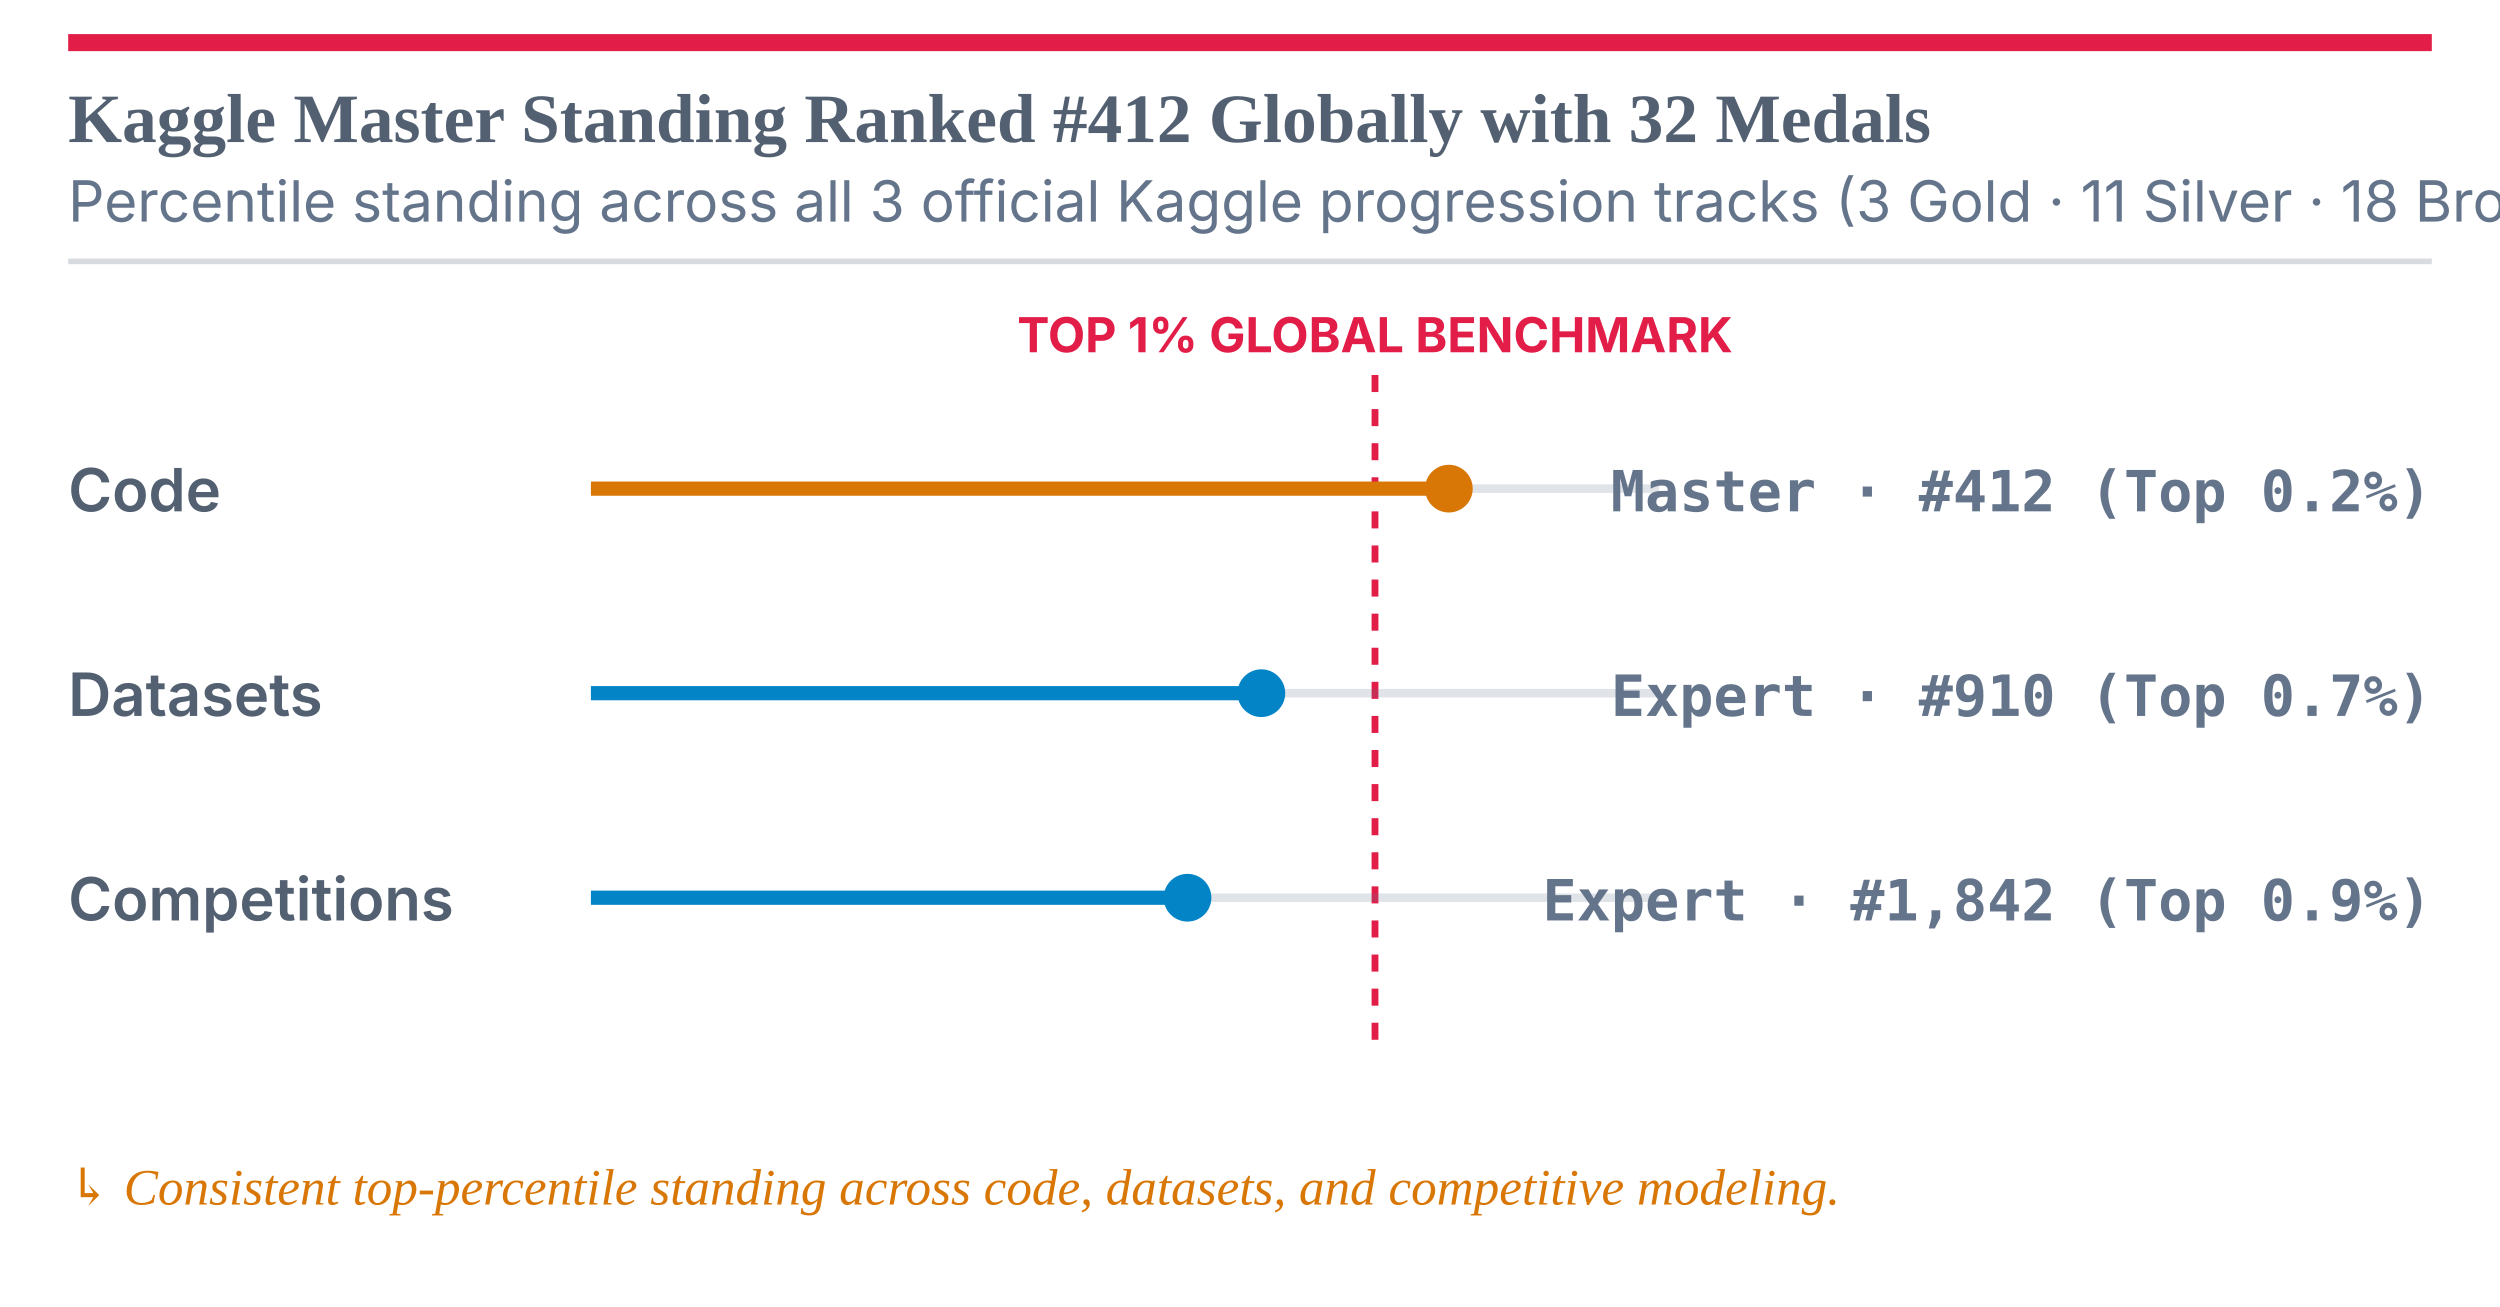
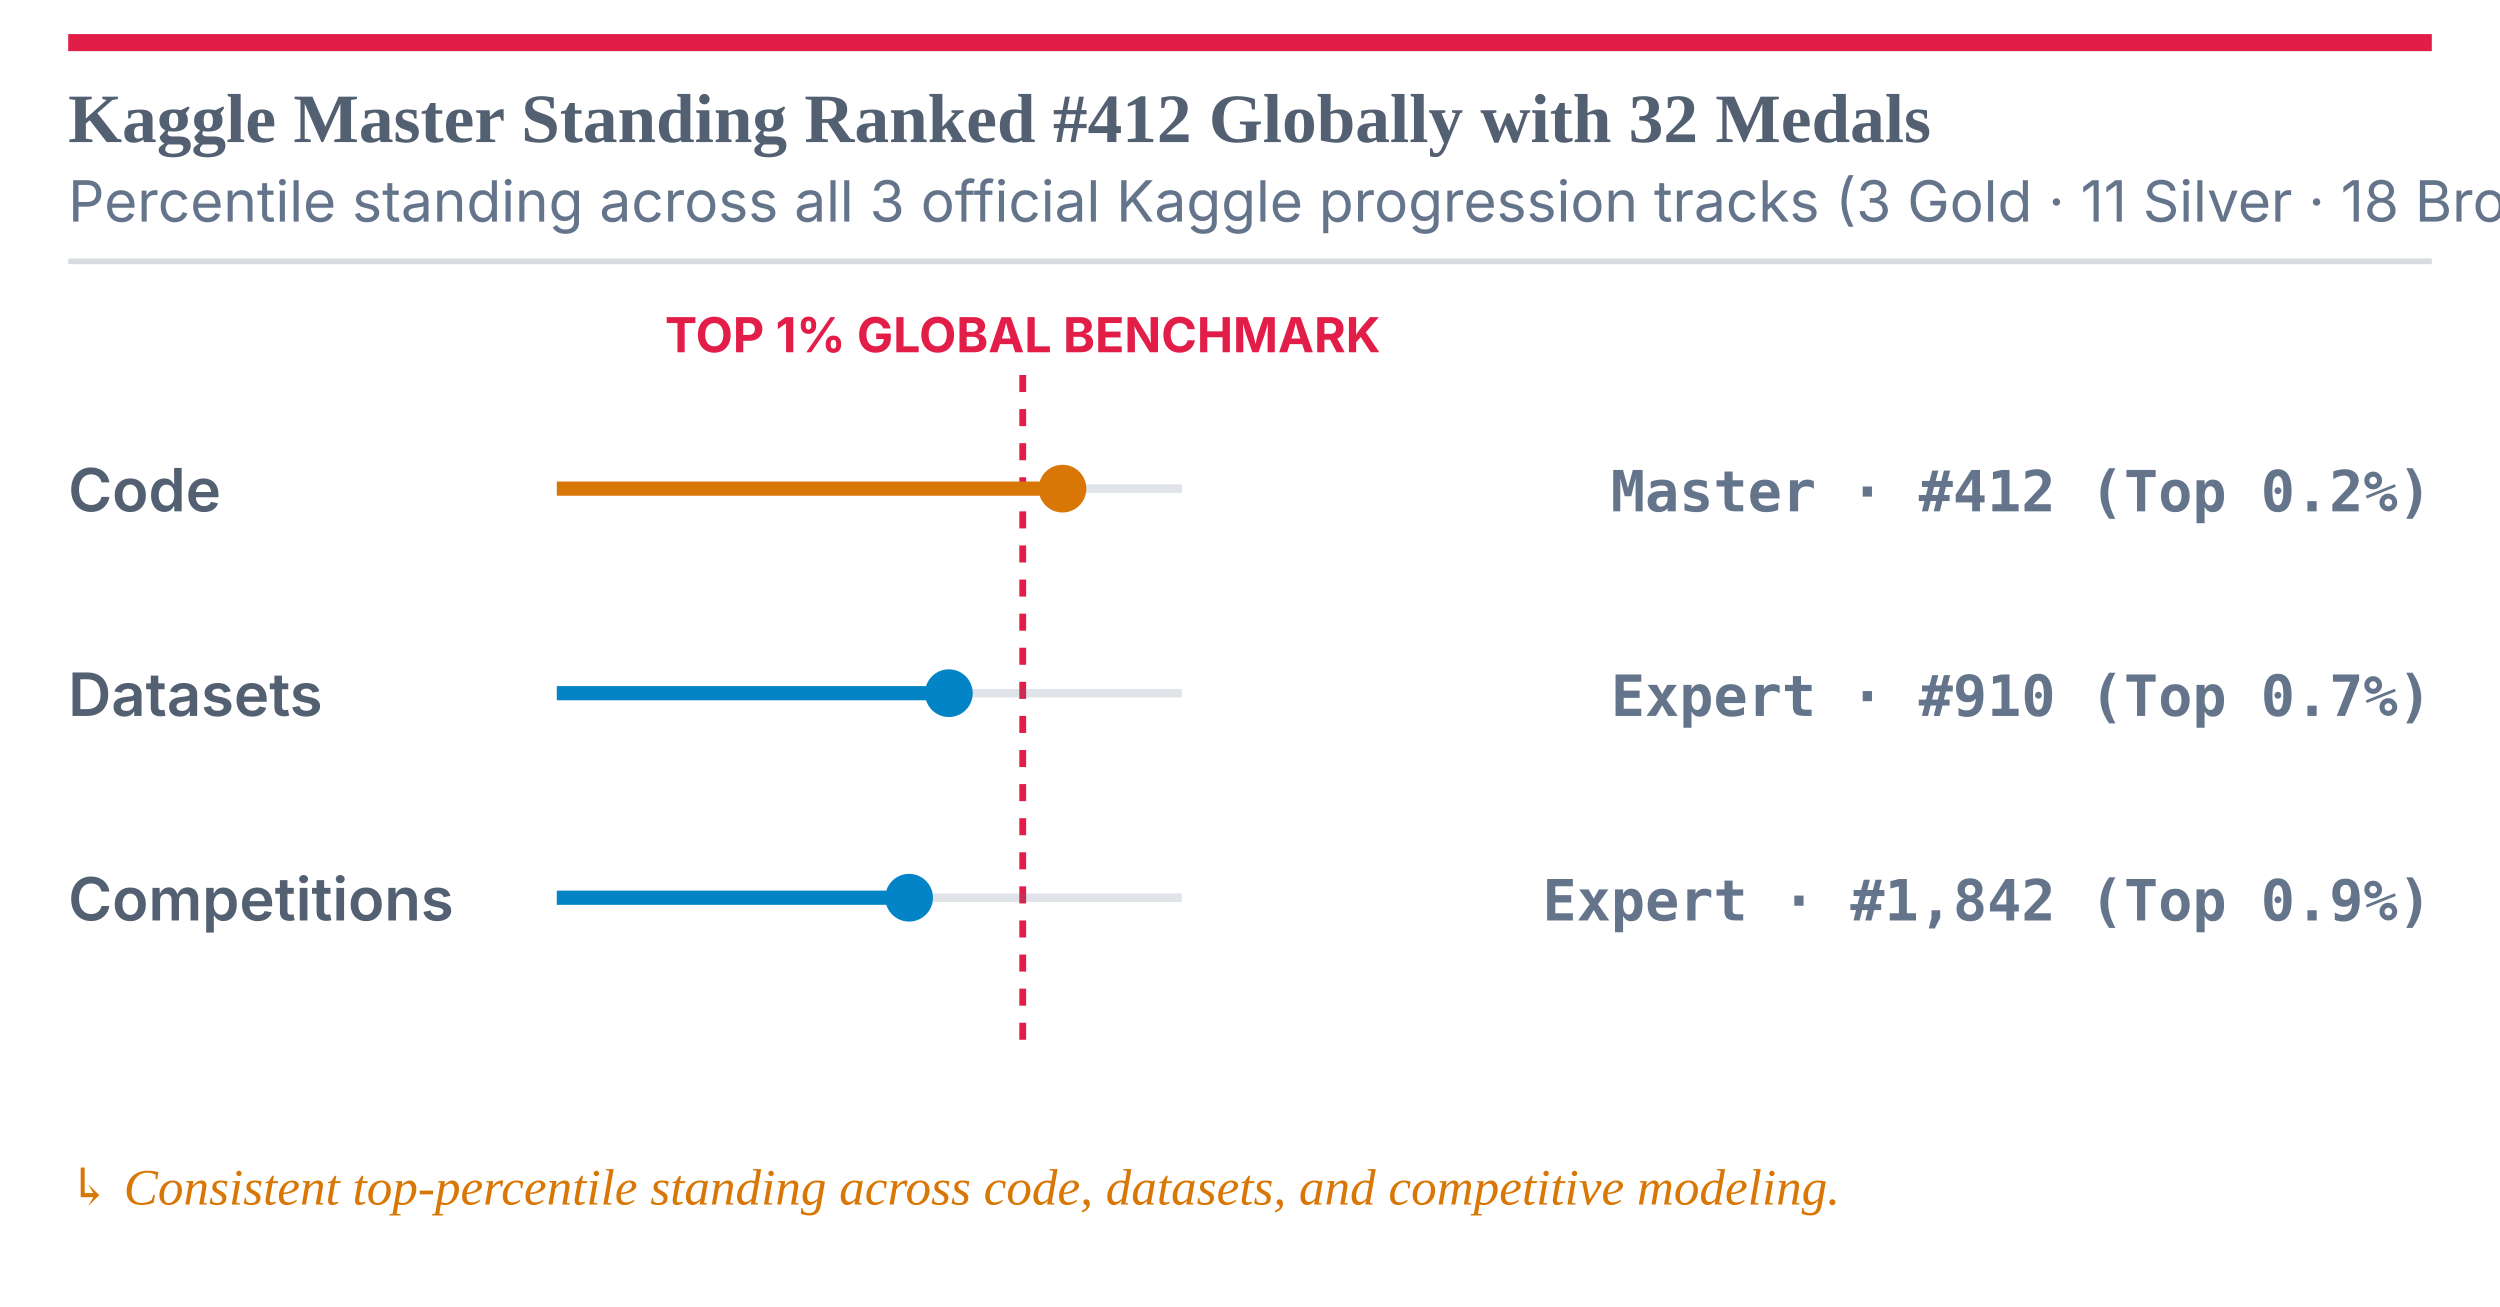
<svg xmlns="http://www.w3.org/2000/svg" viewBox="0 0 440 230" width="440" height="230">
  <style>
    .serif { font-family: Georgia, "Times New Roman", serif; }
    .sans { font-family: Inter, -apple-system, BlinkMacSystemFont, "Segoe UI", sans-serif; }
    .mono { font-family: ui-monospace, SFMono-Regular, Menlo, monospace; font-variant-numeric: tabular-nums; }
    .headline { font-size: 12.2px; font-weight: bold; fill: #526071; }
    .lead { font-size: 10px; fill: #64748b; }
    .lbl { font-size: 10.5px; font-weight: 600; fill: #526071; }
    .val { font-size: 10px; font-weight: 600; fill: #64748b; }
    .callout { font-size: 9px; font-style: italic; fill: #d97706; }
  </style>
  <rect x="12" y="6" width="416" height="3" fill="#e11d48" />
  <text x="12" y="25" class="serif headline">Kaggle Master Standing Ranked #412 Globally with 32 Medals</text>
-   <text x="12" y="39" class="sans lead">Percentile standing across all 3 official Kaggle progression tracks (3 Gold · 11 Silver · 18 Bronze)</text>
+   <text x="12" y="39" class="sans lead" font-size="9.4px">Percentile standing across all 3 official Kaggle progression tracks (3 Gold · 11 Silver · 18 Bronze)</text>
  <line x1="12" y1="46" x2="428" y2="46" stroke="#64748b" stroke-opacity="0.25" stroke-width="1" />
  <g transform="translate(12, 66)">
-     <line x1="230" y1="0" x2="230" y2="120" stroke="#e11d48" stroke-dasharray="3,3" stroke-width="1.2" />
-     <text x="230" y="-4" text-anchor="middle" class="sans" font-size="8.5" font-weight="700" fill="#e11d48">TOP 1% GLOBAL BENCHMARK</text>
+     <line x1="168" y1="0" x2="168" y2="120" stroke="#e11d48" stroke-dasharray="3,3" stroke-width="1.2" />
+     <text x="168" y="-4" text-anchor="middle" class="sans" font-size="8.5" font-weight="700" fill="#e11d48">TOP 1% GLOBAL BENCHMARK</text>
    <text x="0" y="24" class="sans lbl">Code</text>
-     <line x1="92" y1="20" x2="280" y2="20" stroke="#64748b" stroke-opacity="0.2" stroke-width="1.5" />
-     <line x1="92" y1="20" x2="243" y2="20" stroke="#d97706" stroke-width="2.5" />
-     <circle cx="243" cy="20" r="4.2" fill="#d97706" />
+     <line x1="86" y1="20" x2="196" y2="20" stroke="#64748b" stroke-opacity="0.2" stroke-width="1.5" />
+     <line x1="86" y1="20" x2="175" y2="20" stroke="#d97706" stroke-width="2.5" />
+     <circle cx="175" cy="20" r="4.2" fill="#d97706" />
    <text x="416" y="24" text-anchor="end" class="mono val">Master · #412 (Top 0.2%)</text>
    <text x="0" y="60" class="sans lbl">Datasets</text>
-     <line x1="92" y1="56" x2="280" y2="56" stroke="#64748b" stroke-opacity="0.2" stroke-width="1.5" />
-     <line x1="92" y1="56" x2="210" y2="56" stroke="#0284c7" stroke-width="2.5" />
-     <circle cx="210" cy="56" r="4.2" fill="#0284c7" />
+     <line x1="86" y1="56" x2="196" y2="56" stroke="#64748b" stroke-opacity="0.2" stroke-width="1.5" />
+     <line x1="86" y1="56" x2="155" y2="56" stroke="#0284c7" stroke-width="2.5" />
+     <circle cx="155" cy="56" r="4.2" fill="#0284c7" />
    <text x="416" y="60" text-anchor="end" class="mono val">Expert · #910 (Top 0.7%)</text>
    <text x="0" y="96" class="sans lbl">Competitions</text>
-     <line x1="92" y1="92" x2="280" y2="92" stroke="#64748b" stroke-opacity="0.2" stroke-width="1.5" />
-     <line x1="92" y1="92" x2="197" y2="92" stroke="#0284c7" stroke-width="2.5" />
-     <circle cx="197" cy="92" r="4.2" fill="#0284c7" />
+     <line x1="86" y1="92" x2="196" y2="92" stroke="#64748b" stroke-opacity="0.2" stroke-width="1.5" />
+     <line x1="86" y1="92" x2="148" y2="92" stroke="#0284c7" stroke-width="2.5" />
+     <circle cx="148" cy="92" r="4.2" fill="#0284c7" />
    <text x="416" y="96" text-anchor="end" class="mono val">Expert · #1,842 (Top 0.9%)</text>
    <text x="0" y="146" class="serif callout">↳ Consistent top-percentile standing across code, datasets, and competitive modeling.</text>
  </g>
</svg>
